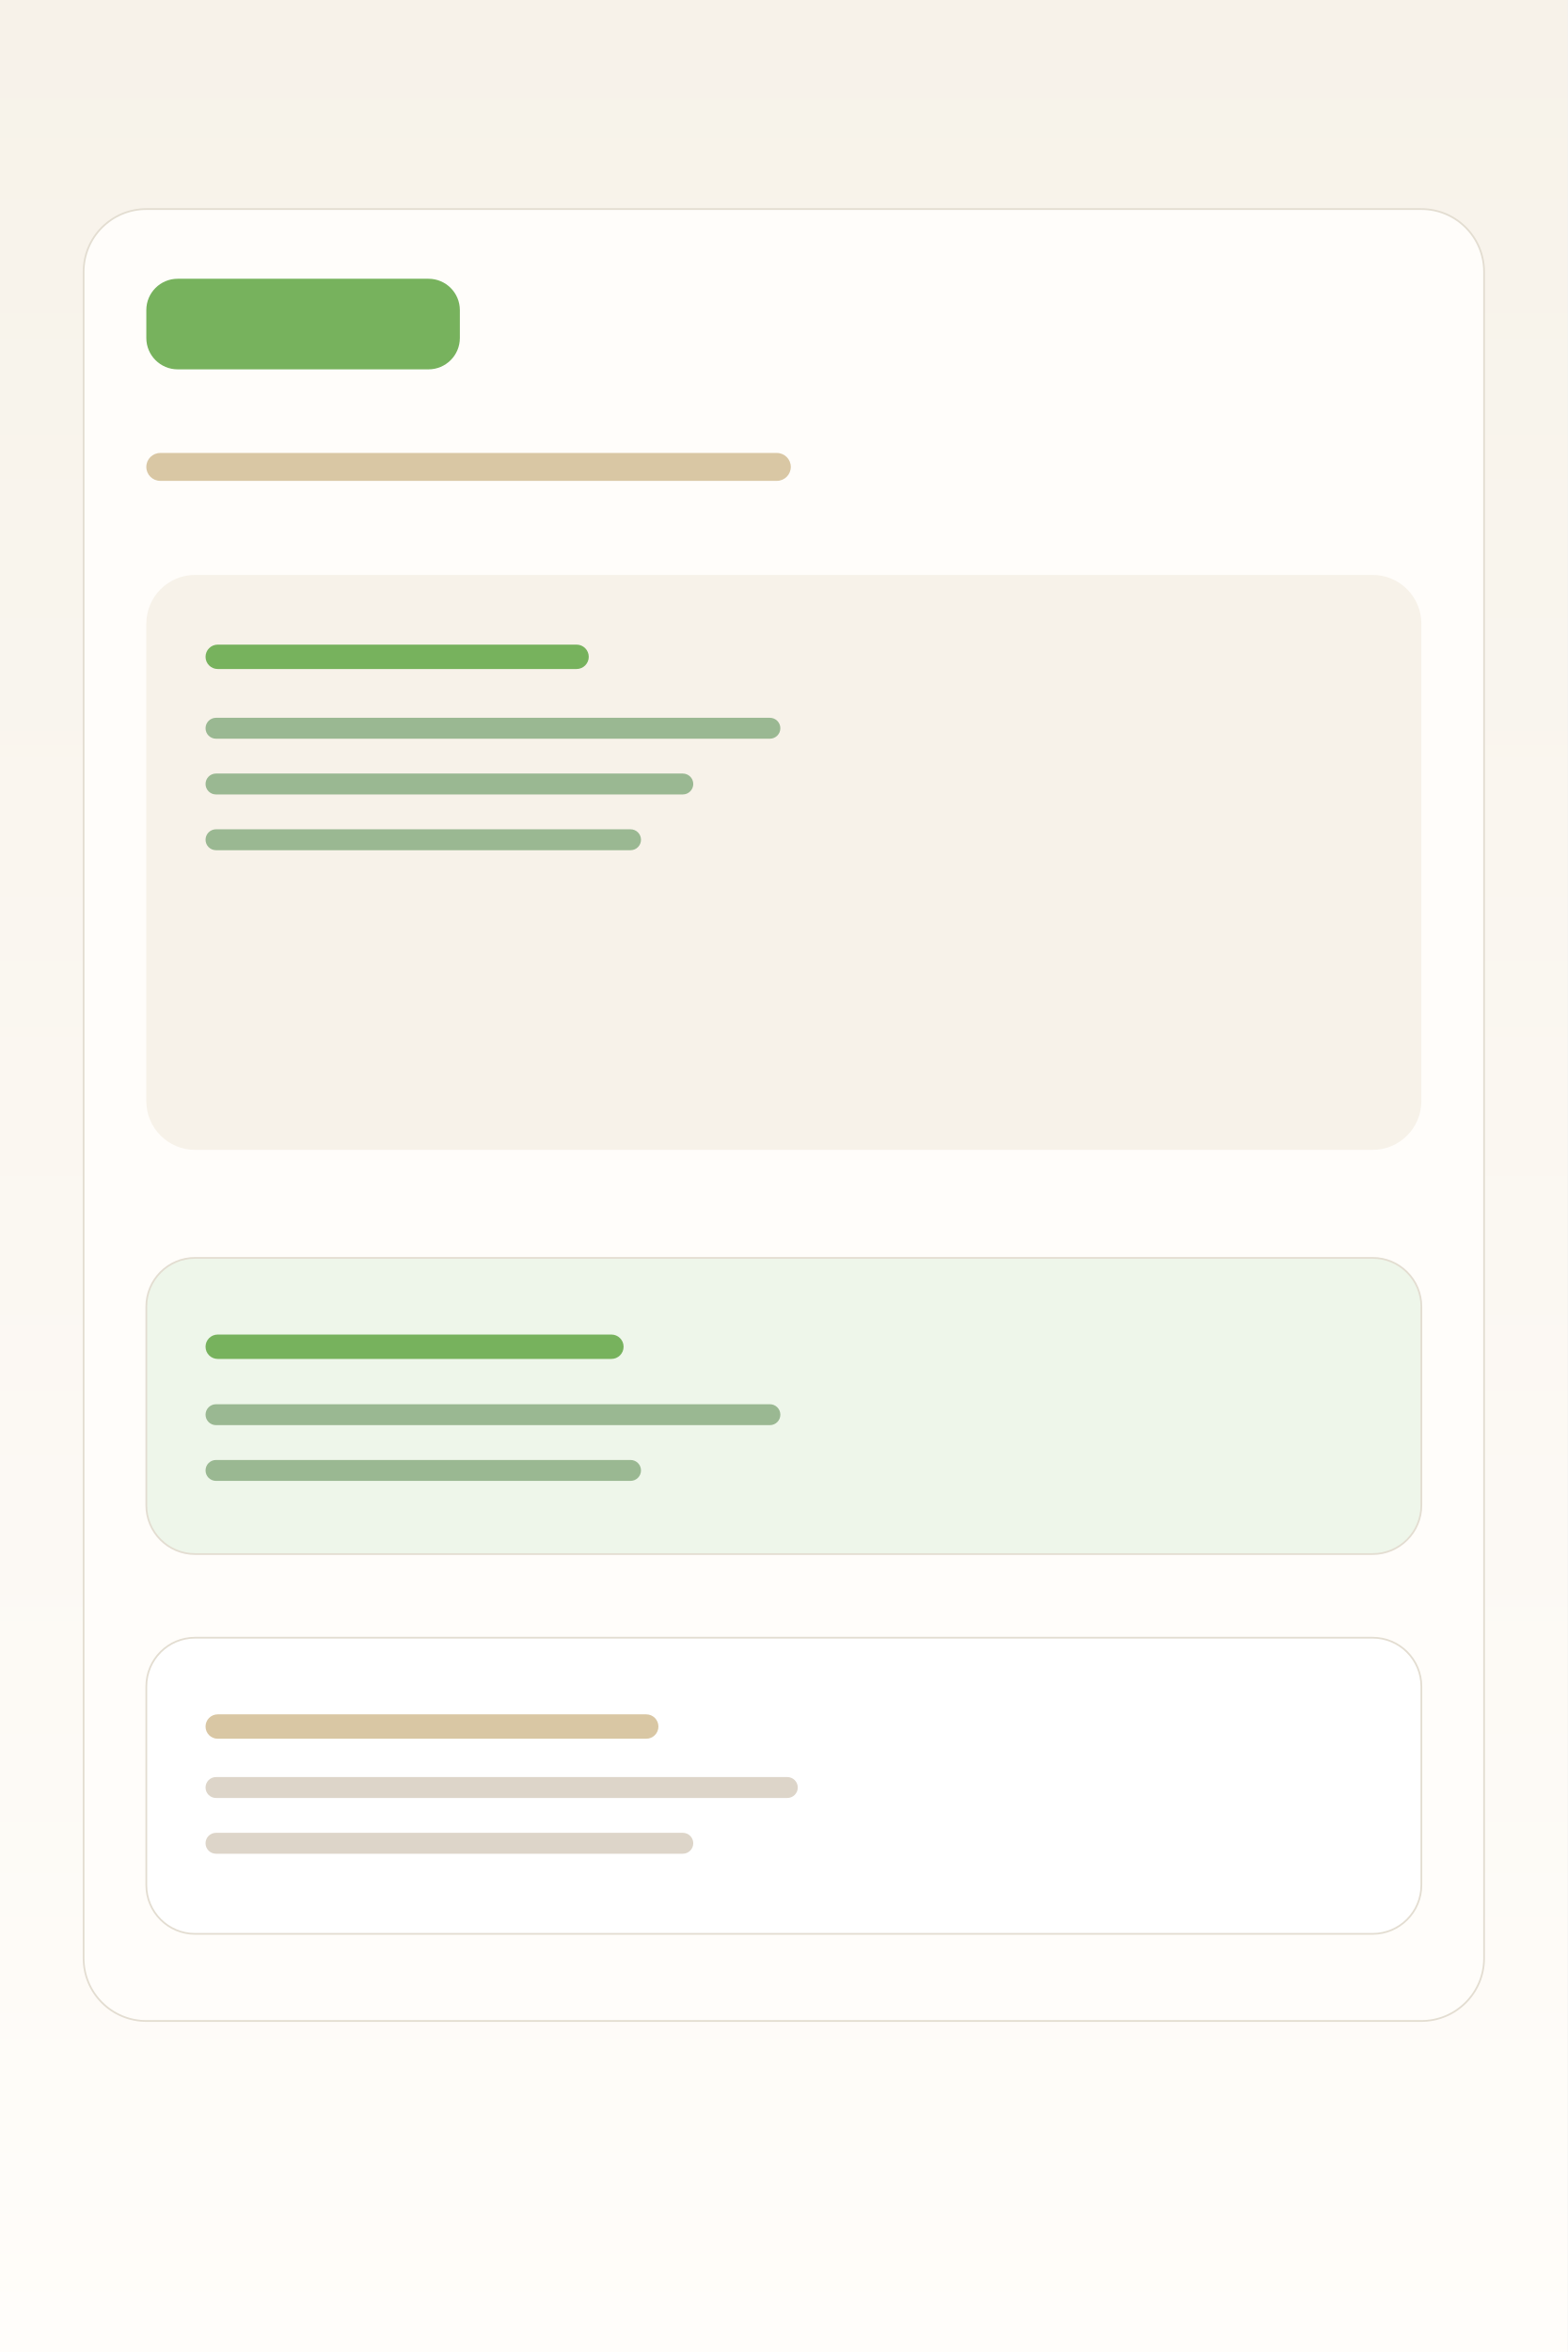
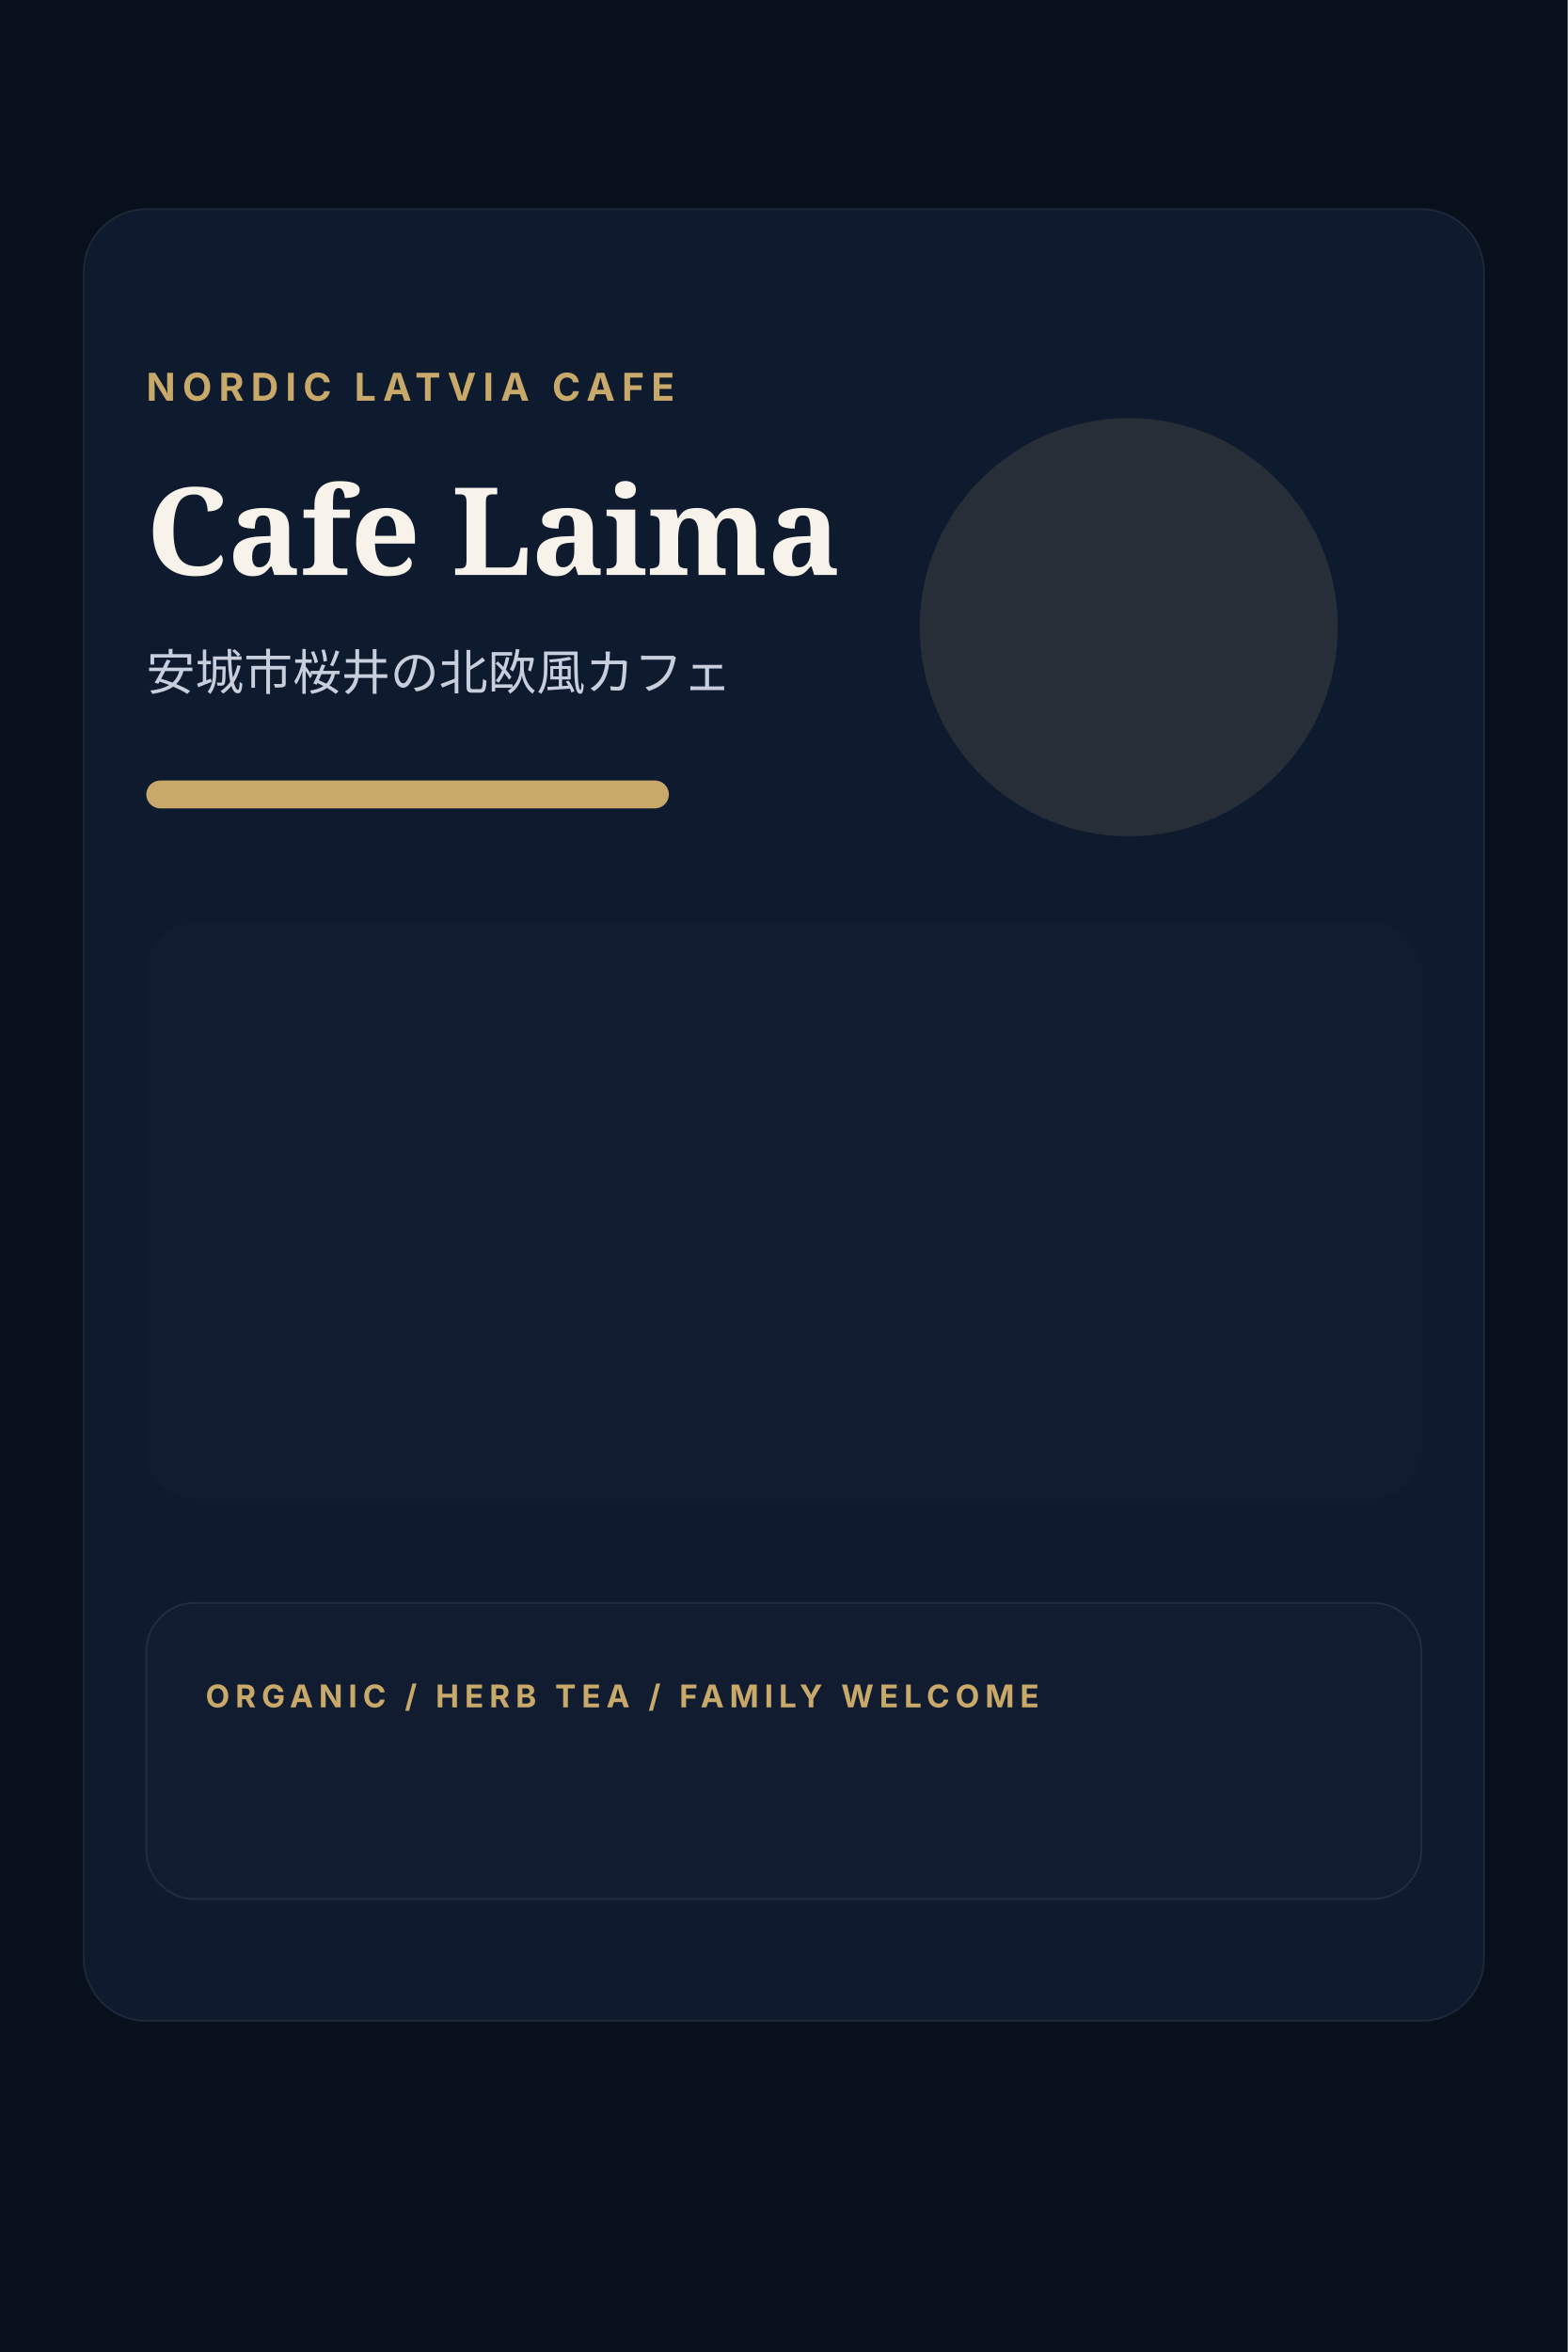
- <svg xmlns="http://www.w3.org/2000/svg" viewBox="0 0 900 1350" role="img" aria-label="Easy5 メインビジュアル縦">
-   <defs>
-     <linearGradient id="bg" x1="0" y1="0" x2="0" y2="1">
-       <stop offset="0%" stop-color="#f7f2e9" />
-       <stop offset="100%" stop-color="#fffdfa" />
-     </linearGradient>
-   </defs>
-   <rect width="900" height="1350" fill="url(#bg)" />
-   <rect x="48" y="120" width="804" height="1040" rx="36" fill="#fffdfa" stroke="#e3ddd1" />
-   <rect x="84" y="160" width="180" height="52" rx="18" fill="#77B25D" />
-   <rect x="84" y="260" width="370" height="16" rx="8" fill="#d9c7a4" />
-   <rect x="84" y="330" width="732" height="330" rx="28" fill="#f7f2e9" />
-   <rect x="118" y="370" width="220" height="14" rx="7" fill="#77B25D" />
-   <rect x="118" y="412" width="330" height="12" rx="6" fill="#9ab892" />
-   <rect x="118" y="444" width="280" height="12" rx="6" fill="#9ab892" />
-   <rect x="118" y="476" width="250" height="12" rx="6" fill="#9ab892" />
-   <rect x="84" y="722" width="732" height="170" rx="28" fill="#eef6ea" stroke="#e3ddd1" />
-   <rect x="118" y="766" width="240" height="14" rx="7" fill="#77B25D" />
-   <rect x="118" y="806" width="330" height="12" rx="6" fill="#9ab892" />
-   <rect x="118" y="838" width="250" height="12" rx="6" fill="#9ab892" />
-   <rect x="84" y="940" width="732" height="170" rx="28" fill="#fff" stroke="#e3ddd1" />
-   <rect x="118" y="984" width="260" height="14" rx="7" fill="#d9c7a4" />
-   <rect x="118" y="1020" width="340" height="12" rx="6" fill="#ddd5c9" />
-   <rect x="118" y="1052" width="280" height="12" rx="6" fill="#ddd5c9" />
+ <svg xmlns="http://www.w3.org/2000/svg" viewBox="0 0 900 1350" role="img" aria-label="Cafe Laima メインビジュアル縦">
+   <rect width="900" height="1350" fill="#07101b" />
+   <rect x="48" y="120" width="804" height="1040" rx="36" fill="#0E1B2E" stroke="rgba(255,255,255,0.08)" />
+   <text x="84" y="230" font-family="Inter, sans-serif" font-size="22" font-weight="700" letter-spacing="0.18em" fill="#C8A96A">NORDIC LATVIA CAFE</text>
+   <text x="84" y="330" font-family="Cormorant Garamond, serif" font-size="70" font-weight="700" fill="#F7F3EB">Cafe Laima</text>
+   <text x="84" y="396" font-family="Noto Sans JP, sans-serif" font-size="28" font-weight="500" fill="#C8CEDB">安城市桜井の北欧風カフェ</text>
+   <rect x="84" y="448" width="300" height="16" rx="8" fill="#C8A96A" />
+   <rect x="84" y="530" width="732" height="330" rx="28" fill="#111C31" />
+   <circle cx="648" cy="360" r="120" fill="#c8a96a" opacity="0.14" />
+   <rect x="84" y="920" width="732" height="170" rx="28" fill="#111C31" stroke="rgba(255,255,255,0.08)" />
+   <text x="118" y="980" font-family="Inter, sans-serif" font-size="18" font-weight="700" letter-spacing="0.18em" fill="#C8A96A">ORGANIC / HERB TEA / FAMILY WELCOME</text>
</svg>
